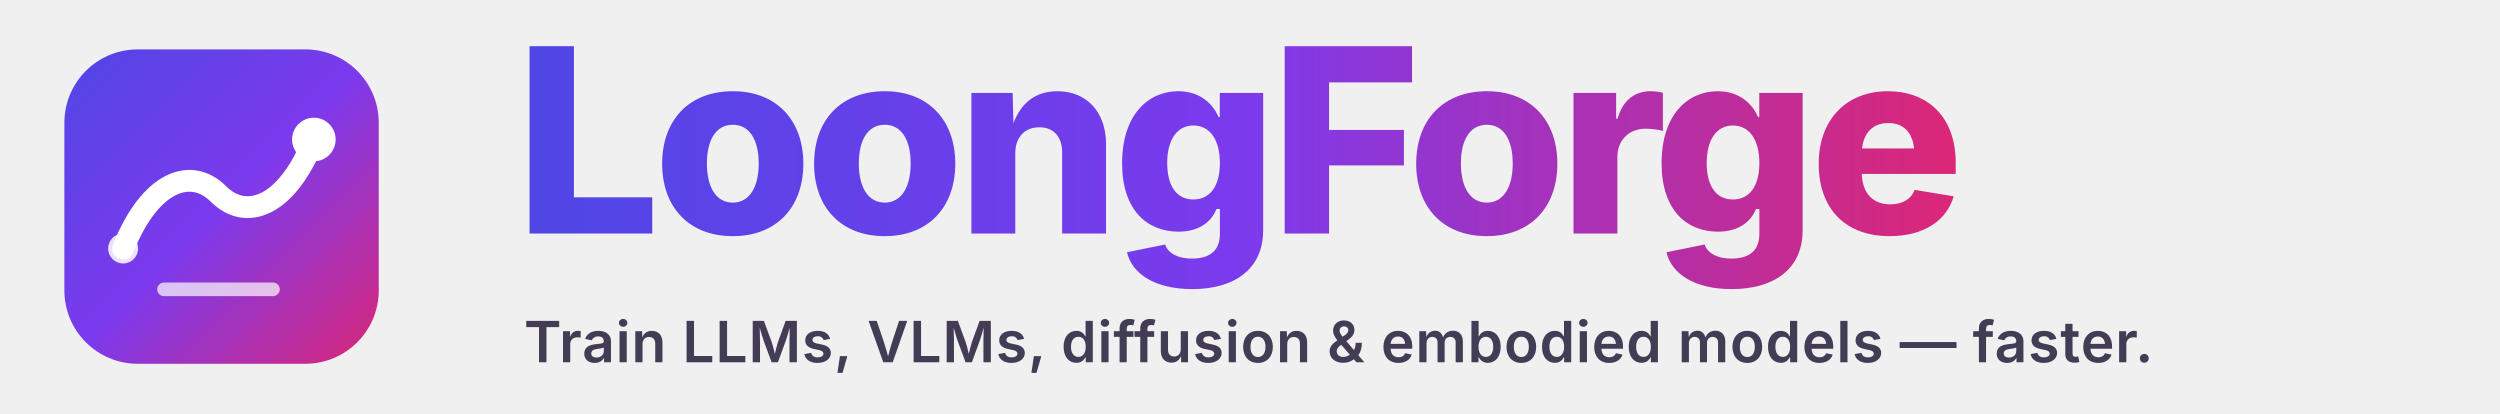
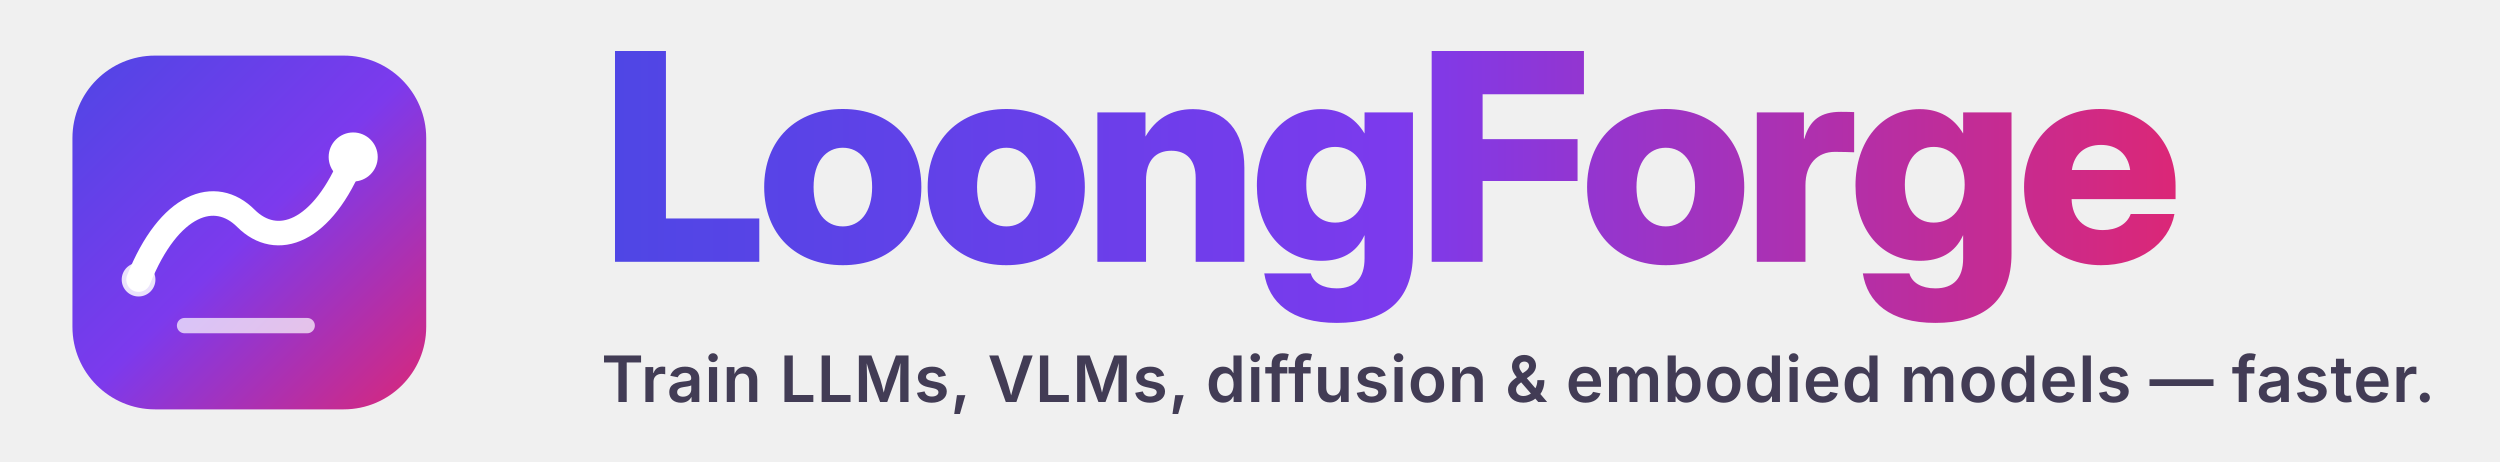
- <svg xmlns="http://www.w3.org/2000/svg" viewBox="0 0 835 138" width="835" height="138" role="img" aria-label="LoongForge — Train LLMs, VLMs, diffusion and embodied models, faster.">
+ <svg xmlns="http://www.w3.org/2000/svg" viewBox="0 0 742 137" width="742" height="137" role="img" aria-label="LoongForge — Train LLMs, VLMs, diffusion and embodied models, faster.">
  <defs>
    <linearGradient id="lf-icon" x1="0" y1="0" x2="1" y2="1">
      <stop offset="0%" stop-color="#4F46E5" />
      <stop offset="50%" stop-color="#7C3AED" />
      <stop offset="100%" stop-color="#DB2777" />
    </linearGradient>
    <linearGradient id="lf-text" x1="0" y1="0" x2="1" y2="0">
      <stop offset="0%" stop-color="#4F46E5" />
      <stop offset="50%" stop-color="#7C3AED" />
      <stop offset="100%" stop-color="#DB2777" />
    </linearGradient>
  </defs>
  <g transform="translate(18,13) scale(1.75)">
    <rect x="2" y="2" width="60" height="60" rx="14" fill="url(#lf-icon)" />
    <g transform="translate(32,32) scale(1.3) translate(-32.45,-33.85)">
      <path d="M18 40 C 22 30, 28 28, 32 32 C 36 36, 42 34, 46 24" stroke="#fff" stroke-width="3.2" stroke-linecap="round" fill="none" />
      <circle cx="46" cy="24" r="3.2" fill="#fff" />
      <circle cx="18" cy="40" r="2.2" fill="#fff" opacity="0.85" />
      <path d="M24 46 L40 46" stroke="#fff" stroke-width="2" stroke-linecap="round" opacity="0.7" />
    </g>
  </g>
-   <text x="172" y="78" font-family="'Inter','Helvetica Neue','PingFang SC','Microsoft YaHei',Arial,sans-serif" font-weight="800" font-size="86" letter-spacing="-2.5" fill="url(#lf-text)">LoongForge</text>
-   <text x="175" y="121" font-family="'Inter','Helvetica Neue','PingFang SC','Microsoft YaHei',Arial,sans-serif" font-weight="600" font-size="19" letter-spacing="0.3" fill="#423C55">Train LLMs, VLMs, diffusion &amp; embodied models — faster.</text>
+   <g transform="translate(178.5,77.70)" fill="url(#lf-text)">
+     <path d="M4.03 0.00H46.86V-12.85H19.15V-62.57H4.03ZM71.66 1.01C85.56 1.01 94.96 -8.10 94.96 -22.17C94.96 -36.16 85.56 -45.35 71.66 -45.35C57.76 -45.35 48.31 -36.16 48.31 -22.17C48.31 -8.10 57.76 1.01 71.66 1.01ZM71.66 -10.50C66.58 -10.50 62.97 -14.66 62.97 -22.17C62.97 -29.65 66.62 -33.85 71.66 -33.85C76.70 -33.85 80.35 -29.65 80.35 -22.17C80.35 -14.66 76.70 -10.50 71.66 -10.50ZM120.18 1.01C134.08 1.01 143.48 -8.10 143.48 -22.17C143.48 -36.16 134.08 -45.35 120.18 -45.35C106.28 -45.35 96.83 -36.16 96.83 -22.17C96.83 -8.10 106.28 1.01 120.18 1.01ZM120.18 -10.50C115.10 -10.50 111.49 -14.66 111.49 -22.17C111.49 -29.65 115.14 -33.85 120.18 -33.85C125.22 -33.85 128.87 -29.65 128.87 -22.17C128.87 -14.66 125.22 -10.50 120.18 -10.50ZM161.64 -24.10C161.64 -30.15 164.58 -32.96 169.16 -32.96C173.74 -32.96 176.38 -30.11 176.38 -24.86V0.00H190.83V-27.88C190.83 -38.80 185.20 -45.31 175.59 -45.31C168.91 -45.31 164.42 -42.24 161.48 -37.16V-44.34H147.20V0.00H161.64ZM218.27 18.14C232.13 18.14 240.86 12.01 240.86 -2.44V-44.34H226.50V-38.13H226.46C223.69 -42.79 219.36 -45.31 213.61 -45.31C202.35 -45.31 194.54 -35.82 194.54 -22.63C194.54 -9.62 202.10 -0.29 213.73 -0.29C219.53 -0.29 224.11 -2.60 226.46 -7.85H226.50V-1.01C226.50 4.87 223.64 7.89 218.27 7.89C214.11 7.89 211.30 6.21 210.54 3.44H196.73C198.07 11.97 204.62 18.14 218.27 18.14ZM217.77 -11.63C212.47 -11.63 209.20 -15.83 209.20 -22.89C209.20 -29.90 212.47 -34.10 217.77 -34.10C223.22 -34.10 226.96 -29.69 226.96 -22.89C226.96 -16.04 223.22 -11.63 217.77 -11.63ZM246.42 0.00H261.54V-23.98H289.72V-36.41H261.54V-49.72H291.61V-62.57H246.42ZM315.90 1.01C329.80 1.01 339.20 -8.10 339.20 -22.17C339.20 -36.16 329.80 -45.35 315.90 -45.35C302.00 -45.35 292.55 -36.16 292.55 -22.17C292.55 -8.10 302.00 1.01 315.90 1.01ZM315.90 -10.50C310.82 -10.50 307.21 -14.66 307.21 -22.17C307.21 -29.65 310.86 -33.85 315.90 -33.85C320.94 -33.85 324.59 -29.65 324.59 -22.17C324.59 -14.66 320.94 -10.50 315.90 -10.50ZM342.92 0.00H357.36V-22.72C357.36 -29.02 360.93 -32.63 366.10 -32.63C368.20 -32.63 370.76 -32.54 371.81 -32.50V-44.43C370.63 -44.47 369.42 -44.51 367.86 -44.51C361.94 -44.51 358.62 -42.16 357.03 -36.53H356.90V-44.34H342.92ZM395.93 18.14C409.79 18.14 418.52 12.01 418.52 -2.44V-44.34H404.16V-38.13H404.12C401.35 -42.79 397.02 -45.31 391.27 -45.31C380.02 -45.31 372.21 -35.82 372.21 -22.63C372.21 -9.62 379.77 -0.29 391.40 -0.29C397.19 -0.29 401.77 -2.60 404.12 -7.85H404.16V-1.01C404.16 4.87 401.31 7.89 395.93 7.89C391.78 7.89 388.96 6.21 388.21 3.44H374.39C375.73 11.97 382.29 18.14 395.93 18.14ZM395.43 -11.63C390.14 -11.63 386.86 -15.83 386.86 -22.89C386.86 -29.90 390.14 -34.10 395.43 -34.10C400.89 -34.10 404.62 -29.69 404.62 -22.89C404.62 -16.04 400.89 -11.63 395.43 -11.63ZM445.08 1.01C456.29 1.01 465.24 -5.25 466.88 -14.19H453.90C452.85 -11.25 449.83 -9.41 445.59 -9.41C439.88 -9.41 436.52 -12.98 436.35 -18.60H467.21V-22.51C467.21 -35.95 458.02 -45.35 444.71 -45.35C431.56 -45.35 422.24 -35.69 422.24 -22.17C422.24 -8.65 431.48 1.01 445.08 1.01ZM436.43 -27.25C437.06 -31.91 440.21 -34.69 445.08 -34.69C449.91 -34.69 453.10 -31.91 453.73 -27.25Z" />
+   </g>
+   <g transform="translate(178.5,119.32)" fill="#423C55">
+     <path d="M0.77 -11.74H5.04V0.00H7.51V-11.74H11.77V-13.82H0.77ZM13.05 0.00H15.46V-6.10C15.46 -7.42 16.45 -8.35 17.80 -8.35C18.22 -8.35 18.73 -8.28 18.94 -8.23V-10.45C18.71 -10.48 18.33 -10.51 18.06 -10.51C16.87 -10.51 15.87 -9.83 15.50 -8.64H15.38V-10.37H13.05ZM23.61 0.21C25.22 0.21 26.21 -0.54 26.66 -1.43H26.75V0.00H29.06V-6.93C29.06 -9.69 26.78 -10.50 24.83 -10.50C22.75 -10.50 21.05 -9.62 20.43 -7.79L22.67 -7.34C22.92 -8.02 23.64 -8.65 24.84 -8.65C26.02 -8.65 26.65 -8.05 26.65 -7.04V-7.00C26.65 -6.28 25.89 -6.25 24.09 -6.06C22.09 -5.84 20.14 -5.25 20.14 -2.91C20.14 -0.87 21.63 0.21 23.61 0.21ZM24.23 -1.58C23.21 -1.58 22.48 -2.04 22.48 -2.94C22.48 -3.89 23.29 -4.29 24.38 -4.43C25.00 -4.52 26.34 -4.69 26.67 -4.94V-3.72C26.67 -2.57 25.71 -1.58 24.23 -1.58ZM31.92 0.00H34.34V-10.37H31.92ZM33.13 -11.84C33.90 -11.84 34.54 -12.43 34.54 -13.16C34.54 -13.90 33.90 -14.48 33.13 -14.48C32.36 -14.48 31.73 -13.90 31.73 -13.16C31.73 -12.43 32.36 -11.84 33.13 -11.84ZM39.61 -6.08C39.61 -7.58 40.54 -8.45 41.83 -8.45C43.09 -8.45 43.85 -7.62 43.85 -6.23V0.00H46.26V-6.60C46.26 -9.09 44.85 -10.50 42.72 -10.50C41.19 -10.50 40.12 -9.76 39.51 -8.30L39.48 -10.37H37.20V0.00H39.61ZM54.32 0.00H62.90V-2.09H56.80V-13.82H54.32ZM65.36 0.00H73.94V-2.09H67.84V-13.82H65.36ZM76.41 0.00H78.84V-6.98C78.84 -8.02 78.78 -9.94 78.74 -11.50C79.25 -9.72 79.81 -7.88 80.13 -6.98L82.72 0.00H84.83L87.38 -6.98C87.71 -7.90 88.29 -9.81 88.76 -11.58C88.73 -9.94 88.68 -8.01 88.68 -6.98V0.00H91.15V-13.82H87.41L84.81 -6.69C84.54 -5.86 84.11 -4.16 83.79 -2.79C83.47 -4.17 83.04 -5.87 82.76 -6.69L80.13 -13.82H76.41ZM98.04 0.21C100.66 0.21 102.50 -1.14 102.50 -3.11C102.50 -4.56 101.56 -5.49 99.59 -5.91L97.83 -6.28C96.77 -6.51 96.35 -6.89 96.35 -7.50C96.35 -8.20 97.13 -8.70 98.15 -8.70C99.27 -8.70 99.86 -8.13 100.10 -7.40L102.26 -7.83C101.84 -9.44 100.47 -10.50 98.13 -10.50C95.64 -10.50 93.94 -9.27 93.94 -7.35C93.94 -5.83 94.90 -4.87 96.86 -4.44L98.63 -4.06C99.57 -3.86 100.03 -3.48 100.03 -2.88C100.03 -2.17 99.28 -1.63 98.09 -1.63C96.91 -1.63 96.19 -2.12 95.91 -3.15L93.66 -2.73C94.02 -0.84 95.66 0.21 98.04 0.21ZM104.71 3.55H106.40L108.02 -2.04H105.52ZM120.02 0.00H123.16L128.00 -13.82H125.29L122.92 -6.64C122.53 -5.41 122.11 -3.90 121.61 -1.98C121.10 -3.88 120.65 -5.42 120.26 -6.64L117.81 -13.82H115.10ZM130.15 0.00H138.73V-2.09H132.62V-13.82H130.15ZM141.19 0.00H143.62V-6.98C143.62 -8.02 143.56 -9.94 143.53 -11.50C144.04 -9.72 144.59 -7.88 144.92 -6.98L147.51 0.00H149.61L152.16 -6.98C152.49 -7.90 153.07 -9.81 153.55 -11.58C153.52 -9.94 153.46 -8.01 153.46 -6.98V0.00H155.93V-13.82H152.19L149.59 -6.69C149.33 -5.86 148.90 -4.16 148.57 -2.79C148.26 -4.17 147.82 -5.87 147.54 -6.69L144.92 -13.82H141.19ZM162.83 0.21C165.44 0.21 167.28 -1.14 167.28 -3.11C167.28 -4.56 166.34 -5.49 164.38 -5.91L162.61 -6.28C161.56 -6.51 161.14 -6.89 161.14 -7.50C161.14 -8.20 161.92 -8.70 162.94 -8.70C164.05 -8.70 164.65 -8.13 164.89 -7.40L167.04 -7.83C166.62 -9.44 165.26 -10.50 162.91 -10.50C160.42 -10.50 158.73 -9.27 158.73 -7.35C158.73 -5.83 159.68 -4.87 161.64 -4.44L163.41 -4.06C164.36 -3.86 164.81 -3.48 164.81 -2.88C164.81 -2.17 164.06 -1.63 162.87 -1.63C161.70 -1.63 160.97 -2.12 160.69 -3.15L158.44 -2.73C158.80 -0.84 160.44 0.21 162.83 0.21ZM169.49 3.55H171.18L172.80 -2.04H170.31ZM184.52 0.19C186.31 0.19 187.11 -0.89 187.49 -1.64H187.63V0.00H190.00V-13.82H187.59V-8.66H187.49C187.12 -9.39 186.35 -10.50 184.51 -10.50C182.11 -10.50 180.24 -8.62 180.24 -5.17C180.24 -1.76 182.06 0.19 184.52 0.19ZM185.18 -1.80C183.56 -1.80 182.71 -3.23 182.71 -5.18C182.71 -7.11 183.54 -8.52 185.18 -8.52C186.76 -8.52 187.63 -7.20 187.63 -5.18C187.63 -3.15 186.74 -1.80 185.18 -1.80ZM192.85 0.00H195.26V-10.37H192.85ZM194.06 -11.84C194.83 -11.84 195.47 -12.43 195.47 -13.16C195.47 -13.90 194.83 -14.48 194.06 -14.48C193.29 -14.48 192.66 -13.90 192.66 -13.16C192.66 -12.43 193.29 -11.84 194.06 -11.84ZM203.58 -10.37H201.33V-11.18C201.33 -12.00 201.69 -12.46 202.60 -12.46C203.00 -12.46 203.31 -12.38 203.51 -12.31L204.01 -14.19C203.69 -14.30 203.00 -14.47 202.15 -14.47C200.37 -14.47 198.93 -13.43 198.93 -11.36V-10.37H197.03V-8.48H198.93V0.00H201.33V-8.48H203.58ZM210.49 -10.37H208.24V-11.18C208.24 -12.00 208.59 -12.46 209.50 -12.46C209.90 -12.46 210.22 -12.38 210.42 -12.31L210.91 -14.19C210.60 -14.30 209.91 -14.47 209.06 -14.47C207.28 -14.47 205.84 -13.43 205.84 -11.36V-10.37H203.94V-8.48H205.84V0.00H208.24V-8.48H210.49ZM216.27 0.13C217.77 0.13 218.86 -0.59 219.48 -2.08L219.50 0.00H221.79V-10.37H219.37V-4.30C219.37 -2.79 218.44 -1.92 217.16 -1.92C215.90 -1.92 215.13 -2.76 215.13 -4.15V-10.37H212.71V-3.78C212.71 -1.28 214.13 0.13 216.27 0.13ZM228.57 0.21C231.19 0.21 233.03 -1.14 233.03 -3.11C233.03 -4.56 232.09 -5.49 230.12 -5.91L228.36 -6.28C227.30 -6.51 226.88 -6.89 226.88 -7.50C226.88 -8.20 227.66 -8.70 228.68 -8.70C229.80 -8.70 230.39 -8.13 230.63 -7.40L232.78 -7.83C232.37 -9.44 231.00 -10.50 228.66 -10.50C226.17 -10.50 224.47 -9.27 224.47 -7.35C224.47 -5.83 225.43 -4.87 227.39 -4.44L229.16 -4.06C230.10 -3.86 230.56 -3.48 230.56 -2.88C230.56 -2.17 229.81 -1.63 228.62 -1.63C227.44 -1.63 226.72 -2.12 226.44 -3.15L224.18 -2.73C224.55 -0.84 226.19 0.21 228.57 0.21ZM235.39 0.00H237.80V-10.37H235.39ZM236.59 -11.84C237.36 -11.84 238.00 -12.43 238.00 -13.16C238.00 -13.90 237.36 -14.48 236.59 -14.48C235.82 -14.48 235.19 -13.90 235.19 -13.16C235.19 -12.43 235.82 -11.84 236.59 -11.84ZM245.16 0.21C248.18 0.21 250.12 -1.94 250.12 -5.13C250.12 -8.36 248.18 -10.50 245.16 -10.50C242.13 -10.50 240.20 -8.36 240.20 -5.13C240.20 -1.94 242.13 0.21 245.16 0.21ZM245.16 -1.74C243.48 -1.74 242.66 -3.25 242.66 -5.14C242.66 -7.05 243.48 -8.54 245.16 -8.54C246.85 -8.54 247.67 -7.05 247.67 -5.14C247.67 -3.25 246.85 -1.74 245.16 -1.74ZM254.94 -6.08C254.94 -7.58 255.87 -8.45 257.16 -8.45C258.42 -8.45 259.18 -7.62 259.18 -6.23V0.00H261.59V-6.60C261.59 -9.09 260.18 -10.50 258.05 -10.50C256.53 -10.50 255.45 -9.76 254.84 -8.30L254.81 -10.37H252.53V0.00H254.94ZM273.63 0.19C274.85 0.19 276.21 -0.19 277.18 -1.01L278.06 0.00H280.70L278.68 -2.37C279.34 -3.26 279.87 -4.59 279.87 -6.49H277.79C277.79 -5.58 277.57 -4.77 277.21 -4.08L274.66 -7.06L275.55 -7.71C276.66 -8.52 277.39 -9.54 277.39 -10.81C277.39 -12.55 276.05 -13.98 273.89 -13.98C271.70 -13.98 270.26 -12.53 270.26 -10.60C270.26 -9.34 270.87 -8.35 271.68 -7.35C270.14 -6.26 269.08 -5.32 269.08 -3.64C269.08 -1.49 270.81 0.19 273.63 0.19ZM275.87 -2.52C275.20 -2.05 274.42 -1.78 273.65 -1.78C272.35 -1.78 271.47 -2.53 271.47 -3.69C271.47 -4.46 271.86 -5.02 272.75 -5.67L272.98 -5.84ZM273.42 -8.54C272.81 -9.29 272.42 -9.90 272.42 -10.59C272.42 -11.43 273.02 -12.00 273.92 -12.00C274.80 -12.00 275.32 -11.46 275.32 -10.73C275.32 -9.99 274.77 -9.46 274.22 -9.08ZM292.10 0.21C294.41 0.21 296.02 -0.89 296.52 -2.57L294.31 -3.02C293.98 -2.14 293.18 -1.68 292.13 -1.68C290.58 -1.68 289.53 -2.66 289.46 -4.51H296.68V-5.27C296.68 -8.91 294.47 -10.50 291.94 -10.50C288.97 -10.50 287.06 -8.31 287.06 -5.12C287.06 -1.87 288.97 0.21 292.10 0.21ZM289.47 -6.15C289.58 -7.53 290.47 -8.61 291.95 -8.61C293.39 -8.61 294.19 -7.64 294.33 -6.15ZM299.05 0.00H301.46V-6.35C301.46 -7.74 302.33 -8.48 303.39 -8.48C304.41 -8.48 305.15 -7.79 305.15 -6.74V0.00H307.50V-6.51C307.50 -7.67 308.22 -8.48 309.38 -8.48C310.38 -8.48 311.18 -7.90 311.18 -6.62V0.00H313.60V-7.00C313.60 -9.30 312.17 -10.54 310.30 -10.54C308.85 -10.54 307.55 -9.78 306.99 -8.28C306.55 -9.76 305.66 -10.54 304.33 -10.54C303.09 -10.54 301.93 -9.87 301.39 -8.40L301.31 -10.37H299.05ZM321.93 0.19C324.39 0.19 326.22 -1.76 326.22 -5.17C326.22 -8.62 324.33 -10.50 321.94 -10.50C320.09 -10.50 319.33 -9.39 318.97 -8.66H318.87V-13.82H316.46V0.00H318.81V-1.64H318.97C319.34 -0.89 320.15 0.19 321.93 0.19ZM321.28 -1.80C319.70 -1.80 318.82 -3.15 318.82 -5.18C318.82 -7.20 319.69 -8.52 321.28 -8.52C322.91 -8.52 323.74 -7.11 323.74 -5.18C323.74 -3.23 322.90 -1.80 321.28 -1.80ZM333.11 0.21C336.14 0.21 338.08 -1.94 338.08 -5.13C338.08 -8.36 336.14 -10.50 333.11 -10.50C330.09 -10.50 328.16 -8.36 328.16 -5.13C328.16 -1.94 330.09 0.21 333.11 0.21ZM333.11 -1.74C331.43 -1.74 330.62 -3.25 330.62 -5.14C330.62 -7.05 331.43 -8.54 333.11 -8.54C334.80 -8.54 335.63 -7.05 335.63 -5.14C335.63 -3.25 334.80 -1.74 333.11 -1.74ZM344.30 0.19C346.10 0.19 346.89 -0.89 347.27 -1.64H347.42V0.00H349.79V-13.82H347.38V-8.66H347.27C346.90 -9.39 346.14 -10.50 344.30 -10.50C341.90 -10.50 340.03 -8.62 340.03 -5.17C340.03 -1.76 341.85 0.19 344.30 0.19ZM344.96 -1.80C343.35 -1.80 342.50 -3.23 342.50 -5.18C342.50 -7.11 343.33 -8.52 344.96 -8.52C346.55 -8.52 347.42 -7.20 347.42 -5.18C347.42 -3.15 346.53 -1.80 344.96 -1.80ZM352.64 0.00H355.05V-10.37H352.64ZM353.85 -11.84C354.62 -11.84 355.26 -12.43 355.26 -13.16C355.26 -13.90 354.62 -14.48 353.85 -14.48C353.08 -14.48 352.44 -13.90 352.44 -13.16C352.44 -12.43 353.08 -11.84 353.85 -11.84ZM362.49 0.21C364.80 0.21 366.42 -0.89 366.92 -2.57L364.70 -3.02C364.38 -2.14 363.58 -1.68 362.52 -1.68C360.97 -1.68 359.93 -2.66 359.86 -4.51H367.08V-5.27C367.08 -8.91 364.87 -10.50 362.34 -10.50C359.37 -10.50 357.46 -8.31 357.46 -5.12C357.46 -1.87 359.37 0.21 362.49 0.21ZM359.87 -6.15C359.98 -7.53 360.87 -8.61 362.35 -8.61C363.78 -8.61 364.59 -7.64 364.73 -6.15ZM373.27 0.19C375.06 0.19 375.86 -0.89 376.24 -1.64H376.39V0.00H378.75V-13.82H376.34V-8.66H376.24C375.87 -9.39 375.11 -10.50 373.26 -10.50C370.87 -10.50 368.99 -8.62 368.99 -5.17C368.99 -1.76 370.81 0.19 373.27 0.19ZM373.93 -1.80C372.31 -1.80 371.46 -3.23 371.46 -5.18C371.46 -7.11 372.29 -8.52 373.93 -8.52C375.51 -8.52 376.39 -7.20 376.39 -5.18C376.39 -3.15 375.50 -1.80 373.93 -1.80ZM386.69 0.00H389.10V-6.35C389.10 -7.74 389.97 -8.48 391.03 -8.48C392.05 -8.48 392.79 -7.79 392.79 -6.74V0.00H395.14V-6.51C395.14 -7.67 395.86 -8.48 397.03 -8.48C398.02 -8.48 398.83 -7.90 398.83 -6.62V0.00H401.24V-7.00C401.24 -9.30 399.81 -10.54 397.94 -10.54C396.49 -10.54 395.19 -9.78 394.63 -8.28C394.19 -9.76 393.30 -10.54 391.97 -10.54C390.74 -10.54 389.57 -9.87 389.03 -8.40L388.95 -10.37H386.69ZM408.60 0.21C411.62 0.21 413.56 -1.94 413.56 -5.13C413.56 -8.36 411.62 -10.50 408.60 -10.50C405.57 -10.50 403.64 -8.36 403.64 -5.13C403.64 -1.94 405.57 0.21 408.60 0.21ZM408.60 -1.74C406.92 -1.74 406.10 -3.25 406.10 -5.14C406.10 -7.05 406.92 -8.54 408.60 -8.54C410.29 -8.54 411.11 -7.05 411.11 -5.14C411.11 -3.25 410.29 -1.74 408.60 -1.74ZM419.79 0.19C421.58 0.19 422.38 -0.89 422.76 -1.64H422.91V0.00H425.27V-13.82H422.86V-8.66H422.76C422.39 -9.39 421.63 -10.50 419.78 -10.50C417.39 -10.50 415.51 -8.62 415.51 -5.17C415.51 -1.76 417.33 0.19 419.79 0.19ZM420.45 -1.80C418.83 -1.80 417.98 -3.23 417.98 -5.18C417.98 -7.11 418.81 -8.52 420.45 -8.52C422.03 -8.52 422.91 -7.20 422.91 -5.18C422.91 -3.15 422.02 -1.80 420.45 -1.80ZM432.71 0.21C435.02 0.21 436.63 -0.89 437.13 -2.57L434.91 -3.02C434.59 -2.14 433.79 -1.68 432.73 -1.68C431.18 -1.68 430.14 -2.66 430.07 -4.51H437.29V-5.27C437.29 -8.91 435.08 -10.50 432.55 -10.50C429.58 -10.50 427.67 -8.31 427.67 -5.12C427.67 -1.87 429.58 0.21 432.71 0.21ZM430.08 -6.15C430.19 -7.53 431.08 -8.61 432.56 -8.61C434.00 -8.61 434.80 -7.64 434.94 -6.15ZM442.07 -13.82H439.66V0.00H442.07ZM448.85 0.21C451.47 0.21 453.31 -1.14 453.31 -3.11C453.31 -4.56 452.37 -5.49 450.40 -5.91L448.64 -6.28C447.58 -6.51 447.17 -6.89 447.17 -7.50C447.17 -8.20 447.95 -8.70 448.97 -8.70C450.08 -8.70 450.67 -8.13 450.91 -7.40L453.07 -7.83C452.65 -9.44 451.29 -10.50 448.94 -10.50C446.45 -10.50 444.75 -9.27 444.75 -7.35C444.75 -5.83 445.71 -4.87 447.67 -4.44L449.44 -4.06C450.39 -3.86 450.84 -3.48 450.84 -2.88C450.84 -2.17 450.09 -1.63 448.90 -1.63C447.72 -1.63 447.00 -2.12 446.72 -3.15L444.47 -2.73C444.83 -0.84 446.47 0.21 448.85 0.21ZM478.47 -6.75H459.47V-4.76H478.47ZM490.60 -10.37H488.35V-11.18C488.35 -12.00 488.70 -12.46 489.61 -12.46C490.01 -12.46 490.33 -12.38 490.53 -12.31L491.02 -14.19C490.71 -14.30 490.02 -14.47 489.17 -14.47C487.39 -14.47 485.95 -13.43 485.95 -11.36V-10.37H484.05V-8.48H485.95V0.00H488.35V-8.48H490.60ZM495.38 0.21C496.99 0.21 497.98 -0.54 498.43 -1.43H498.52V0.00H500.83V-6.93C500.83 -9.69 498.55 -10.50 496.60 -10.50C494.52 -10.50 492.82 -9.62 492.20 -7.79L494.44 -7.34C494.69 -8.02 495.41 -8.65 496.61 -8.65C497.79 -8.65 498.42 -8.05 498.42 -7.04V-7.00C498.42 -6.28 497.66 -6.25 495.86 -6.06C493.86 -5.84 491.91 -5.25 491.91 -2.91C491.91 -0.87 493.40 0.21 495.38 0.21ZM496.00 -1.58C494.98 -1.58 494.25 -2.04 494.25 -2.94C494.25 -3.89 495.06 -4.29 496.15 -4.43C496.77 -4.52 498.11 -4.69 498.44 -4.94V-3.72C498.44 -2.57 497.48 -1.58 496.00 -1.58ZM507.62 0.21C510.23 0.21 512.07 -1.14 512.07 -3.11C512.07 -4.56 511.13 -5.49 509.17 -5.91L507.40 -6.28C506.35 -6.51 505.93 -6.89 505.93 -7.50C505.93 -8.20 506.71 -8.70 507.73 -8.70C508.84 -8.70 509.44 -8.13 509.68 -7.40L511.83 -7.83C511.41 -9.44 510.05 -10.50 507.70 -10.50C505.21 -10.50 503.52 -9.27 503.52 -7.35C503.52 -5.83 504.47 -4.87 506.43 -4.44L508.20 -4.06C509.15 -3.86 509.60 -3.48 509.60 -2.88C509.60 -2.17 508.85 -1.63 507.66 -1.63C506.49 -1.63 505.76 -2.12 505.48 -3.15L503.23 -2.73C503.59 -0.84 505.23 0.21 507.62 0.21ZM519.23 -10.37H517.22V-12.84H514.81V-10.37H513.34V-8.48H514.81V-2.72C514.81 -0.88 515.91 0.14 517.90 0.14C518.41 0.14 518.99 0.07 519.51 -0.08L519.13 -1.95C518.90 -1.89 518.48 -1.83 518.25 -1.83C517.52 -1.83 517.22 -2.17 517.22 -2.92V-8.48H519.23ZM525.84 0.21C528.15 0.21 529.76 -0.89 530.26 -2.57L528.04 -3.02C527.72 -2.14 526.92 -1.68 525.86 -1.68C524.31 -1.68 523.27 -2.66 523.20 -4.51H530.42V-5.27C530.42 -8.91 528.21 -10.50 525.68 -10.50C522.71 -10.50 520.80 -8.31 520.80 -5.12C520.80 -1.87 522.71 0.21 525.84 0.21ZM523.21 -6.15C523.32 -7.53 524.21 -8.61 525.69 -8.61C527.12 -8.61 527.93 -7.64 528.07 -6.15ZM532.79 0.00H535.20V-6.10C535.20 -7.42 536.19 -8.35 537.54 -8.35C537.96 -8.35 538.47 -8.28 538.68 -8.23V-10.45C538.45 -10.48 538.07 -10.51 537.80 -10.51C536.61 -10.51 535.61 -9.83 535.24 -8.64H535.13V-10.37H532.79ZM541.19 0.16C542.02 0.16 542.68 -0.49 542.68 -1.33C542.68 -2.15 542.02 -2.80 541.19 -2.80C540.35 -2.80 539.70 -2.15 539.70 -1.33C539.70 -0.49 540.35 0.16 541.19 0.16Z" />
+   </g>
</svg>
